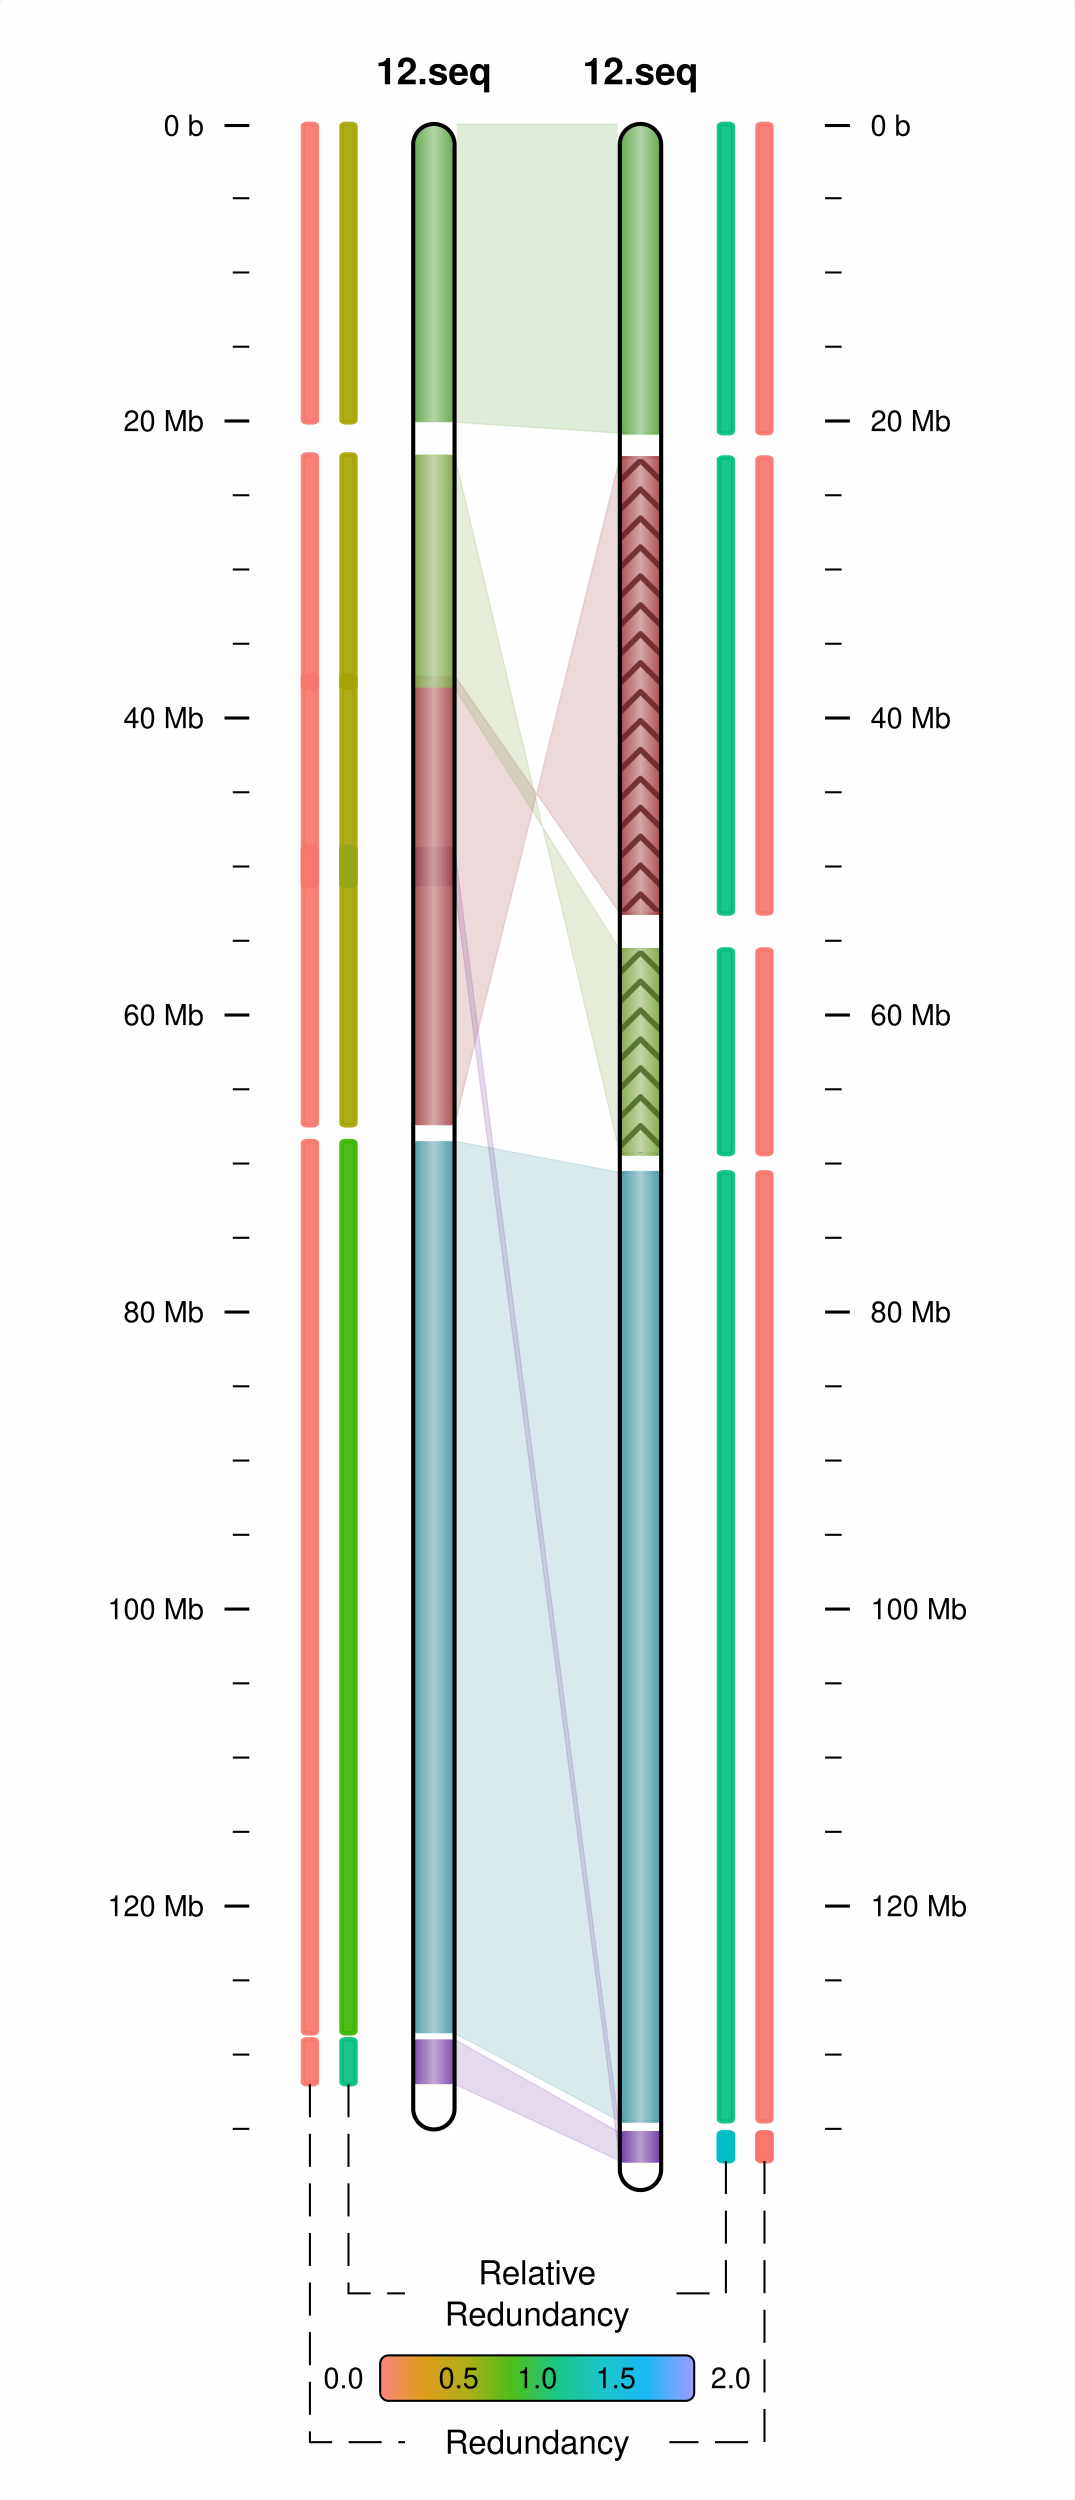
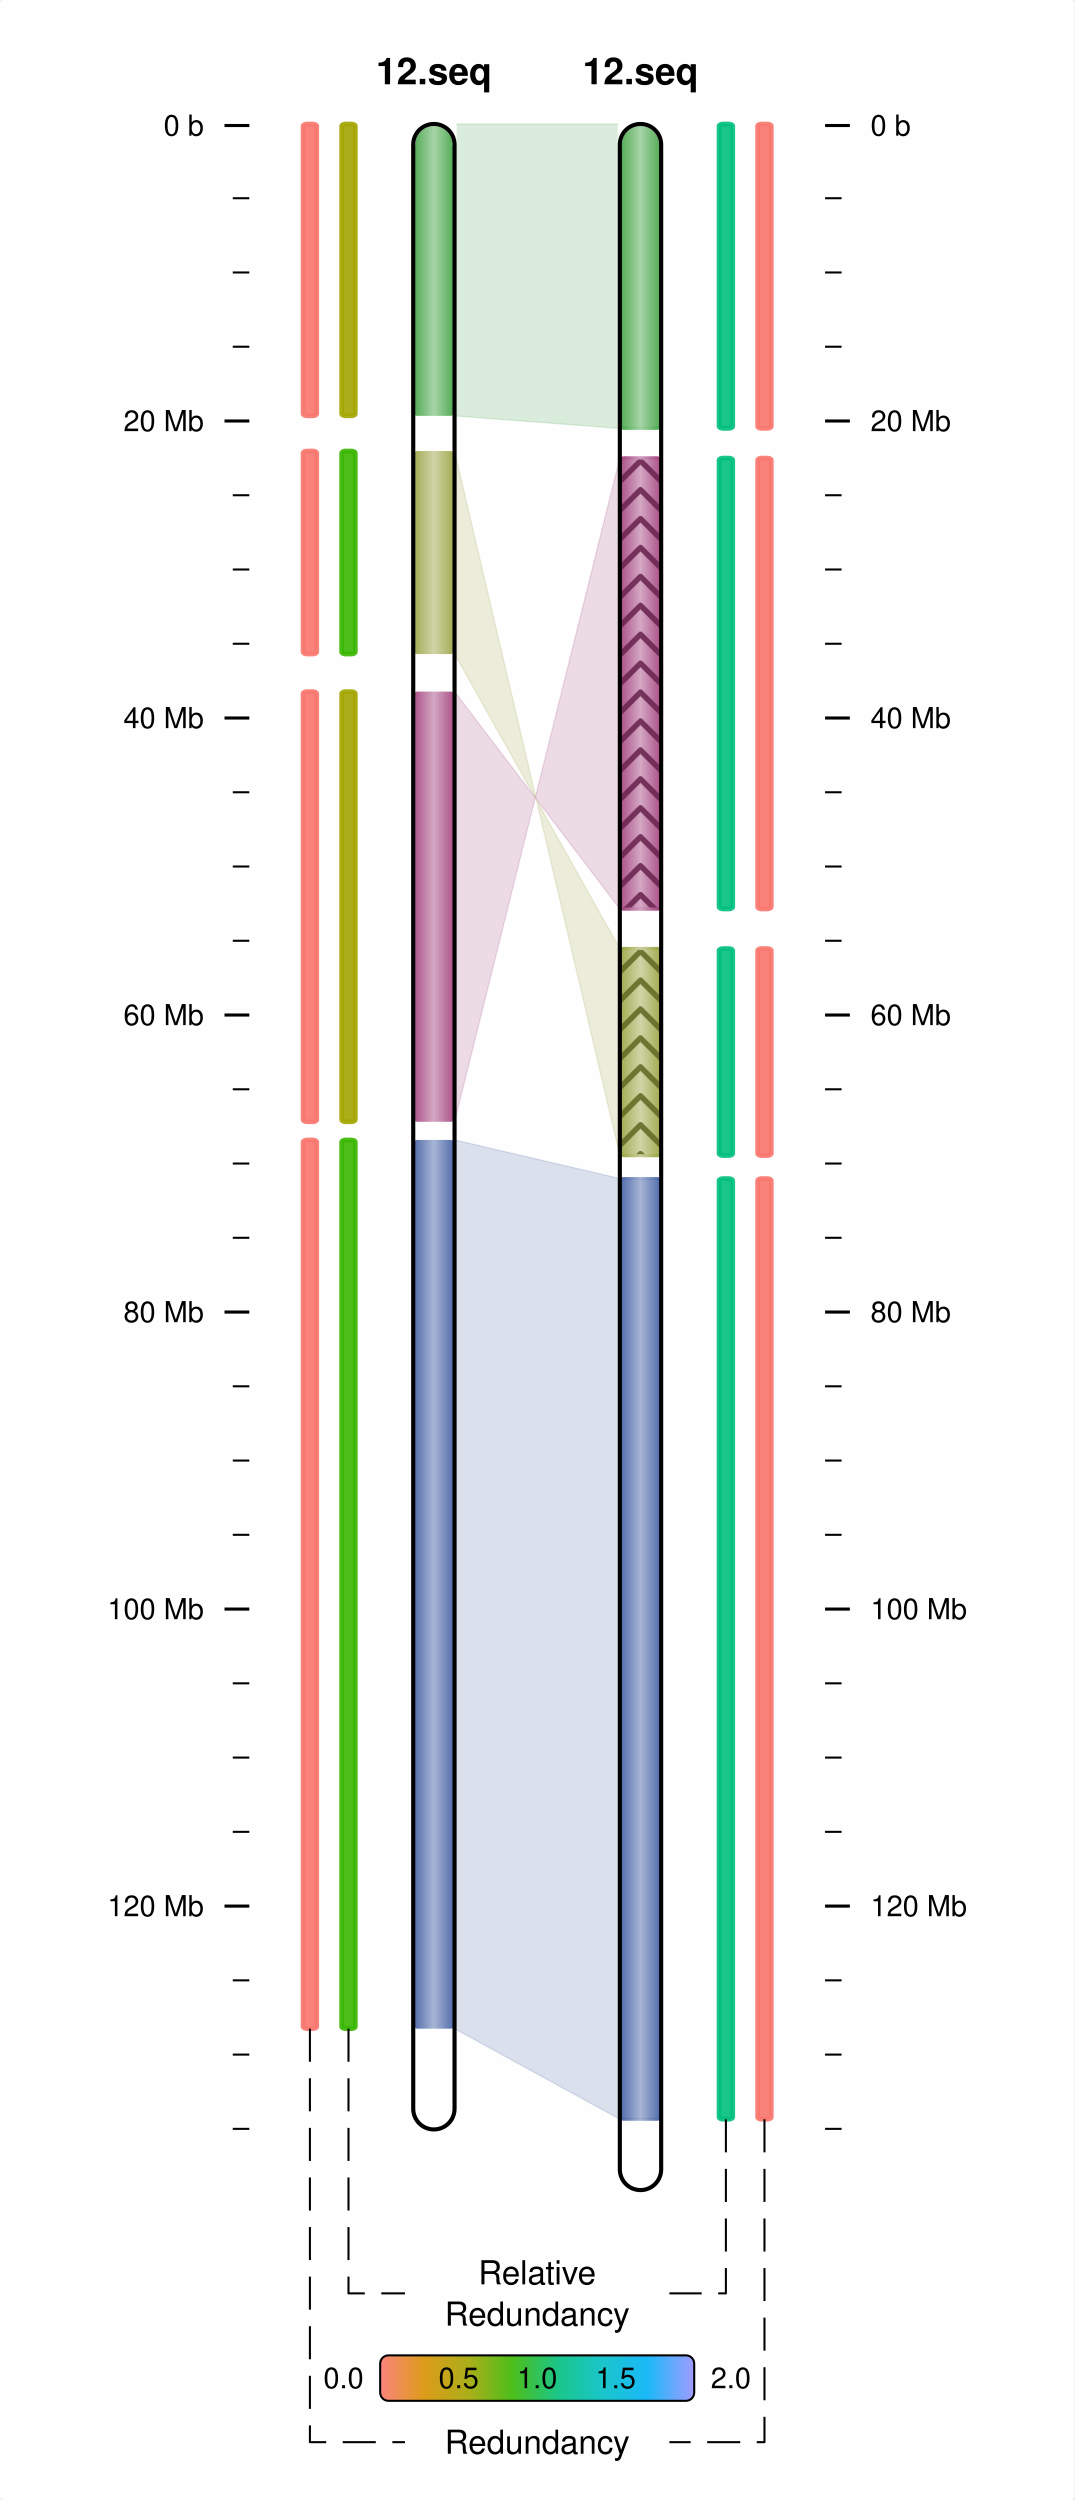
<svg xmlns="http://www.w3.org/2000/svg" viewBox="0 0 260 605">
  <rect x="0" y="0" width="260" height="605" rx="1" ry="1" fill="white" fill-opacity="0.9" stroke="white" stroke-width="0" stroke-opacity="1" />
  <line id="54.33332830.37500060.33332830.375000" x1="54.333" y1="30.375" x2="60.333" y2="30.375" stroke-width="0.75" stroke="black" />
  <text id="49.33332832.825001" x="49.333" y="32.825" dominant-baseline="" baseline-shift="" alignment-baseline="" font-size="7px" font-weight="normal" font-family="Helvetica,Arial" font-variant="normal" text-anchor="end" text-align="start" line-height="125%%">
0 b</text>
  <line id="56.33332847.96974960.33332847.969749" x1="56.333" y1="47.97" x2="60.333" y2="47.97" stroke-width="0.5" stroke="black" />
  <line id="56.33332865.93949960.33332865.939499" x1="56.333" y1="65.939" x2="60.333" y2="65.939" stroke-width="0.5" stroke="black" />
  <line id="56.33332883.90924860.33332883.909248" x1="56.333" y1="83.909" x2="60.333" y2="83.909" stroke-width="0.5" stroke="black" />
  <line id="54.333328101.87899860.333328101.878998" x1="54.333" y1="101.879" x2="60.333" y2="101.879" stroke-width="0.75" stroke="black" />
  <text id="49.333328104.328995" x="49.333" y="104.329" dominant-baseline="" baseline-shift="" alignment-baseline="" font-size="7px" font-weight="normal" font-family="Helvetica,Arial" font-variant="normal" text-anchor="end" text-align="start" line-height="125%%">
20 Mb</text>
  <line id="56.333328119.84874760.333328119.848747" x1="56.333" y1="119.849" x2="60.333" y2="119.849" stroke-width="0.5" stroke="black" />
  <line id="56.333328137.81849760.333328137.818497" x1="56.333" y1="137.818" x2="60.333" y2="137.818" stroke-width="0.5" stroke="black" />
  <line id="56.333328155.78823960.333328155.788239" x1="56.333" y1="155.788" x2="60.333" y2="155.788" stroke-width="0.5" stroke="black" />
  <line id="54.333328173.75799660.333328173.757996" x1="54.333" y1="173.758" x2="60.333" y2="173.758" stroke-width="0.75" stroke="black" />
  <text id="49.333328176.207993" x="49.333" y="176.208" dominant-baseline="" baseline-shift="" alignment-baseline="" font-size="7px" font-weight="normal" font-family="Helvetica,Arial" font-variant="normal" text-anchor="end" text-align="start" line-height="125%%">
40 Mb</text>
  <line id="56.333328191.72773760.333328191.727737" x1="56.333" y1="191.728" x2="60.333" y2="191.728" stroke-width="0.5" stroke="black" />
  <line id="56.333328209.69749560.333328209.697495" x1="56.333" y1="209.697" x2="60.333" y2="209.697" stroke-width="0.5" stroke="black" />
  <line id="56.333328227.66723660.333328227.667236" x1="56.333" y1="227.667" x2="60.333" y2="227.667" stroke-width="0.5" stroke="black" />
  <line id="54.333328245.63699360.333328245.636993" x1="54.333" y1="245.637" x2="60.333" y2="245.637" stroke-width="0.75" stroke="black" />
  <text id="49.333328248.086990" x="49.333" y="248.087" dominant-baseline="" baseline-shift="" alignment-baseline="" font-size="7px" font-weight="normal" font-family="Helvetica,Arial" font-variant="normal" text-anchor="end" text-align="start" line-height="125%%">
60 Mb</text>
  <line id="56.333328263.60675060.333328263.606750" x1="56.333" y1="263.607" x2="60.333" y2="263.607" stroke-width="0.5" stroke="black" />
  <line id="56.333328281.57647760.333328281.576477" x1="56.333" y1="281.576" x2="60.333" y2="281.576" stroke-width="0.5" stroke="black" />
  <line id="56.333328299.54623460.333328299.546234" x1="56.333" y1="299.546" x2="60.333" y2="299.546" stroke-width="0.5" stroke="black" />
  <line id="54.333328317.51599160.333328317.515991" x1="54.333" y1="317.516" x2="60.333" y2="317.516" stroke-width="0.75" stroke="black" />
  <text id="49.333328319.966003" x="49.333" y="319.966" dominant-baseline="" baseline-shift="" alignment-baseline="" font-size="7px" font-weight="normal" font-family="Helvetica,Arial" font-variant="normal" text-anchor="end" text-align="start" line-height="125%%">
80 Mb</text>
  <line id="56.333328335.48574860.333328335.485748" x1="56.333" y1="335.486" x2="60.333" y2="335.486" stroke-width="0.5" stroke="black" />
  <line id="56.333328353.45547560.333328353.455475" x1="56.333" y1="353.455" x2="60.333" y2="353.455" stroke-width="0.5" stroke="black" />
  <line id="56.333328371.42523260.333328371.425232" x1="56.333" y1="371.425" x2="60.333" y2="371.425" stroke-width="0.5" stroke="black" />
  <line id="54.333328389.39498960.333328389.394989" x1="54.333" y1="389.395" x2="60.333" y2="389.395" stroke-width="0.75" stroke="black" />
  <text id="49.333328391.845001" x="49.333" y="391.845" dominant-baseline="" baseline-shift="" alignment-baseline="" font-size="7px" font-weight="normal" font-family="Helvetica,Arial" font-variant="normal" text-anchor="end" text-align="start" line-height="125%%">
100 Mb</text>
  <line id="56.333328407.36471660.333328407.364716" x1="56.333" y1="407.365" x2="60.333" y2="407.365" stroke-width="0.5" stroke="black" />
  <line id="56.333328425.33447360.333328425.334473" x1="56.333" y1="425.334" x2="60.333" y2="425.334" stroke-width="0.5" stroke="black" />
  <line id="56.333328443.30423060.333328443.304230" x1="56.333" y1="443.304" x2="60.333" y2="443.304" stroke-width="0.5" stroke="black" />
  <line id="54.333328461.27398760.333328461.273987" x1="54.333" y1="461.274" x2="60.333" y2="461.274" stroke-width="0.75" stroke="black" />
  <text id="49.333328463.723999" x="49.333" y="463.724" dominant-baseline="" baseline-shift="" alignment-baseline="" font-size="7px" font-weight="normal" font-family="Helvetica,Arial" font-variant="normal" text-anchor="end" text-align="start" line-height="125%%">
120 Mb</text>
  <line id="56.333328479.24371360.333328479.243713" x1="56.333" y1="479.244" x2="60.333" y2="479.244" stroke-width="0.5" stroke="black" />
  <line id="56.333328497.21347060.333328497.213470" x1="56.333" y1="497.213" x2="60.333" y2="497.213" stroke-width="0.5" stroke="black" />
  <line id="56.333328515.18322860.333328515.183228" x1="56.333" y1="515.183" x2="60.333" y2="515.183" stroke-width="0.5" stroke="black" />
  <line id="205.66667230.375000199.66667230.375000" x1="205.667" y1="30.375" x2="199.667" y2="30.375" stroke-width="0.75" stroke="black" />
  <text id="210.66667232.825001" x="210.667" y="32.825" dominant-baseline="" baseline-shift="" alignment-baseline="" font-size="7px" font-weight="normal" font-family="Helvetica,Arial" font-variant="normal" text-anchor="start" text-align="start" line-height="125%%">
0 b</text>
  <line id="203.66667247.969749199.66667247.969749" x1="203.667" y1="47.97" x2="199.667" y2="47.97" stroke-width="0.5" stroke="black" />
  <line id="203.66667265.939499199.66667265.939499" x1="203.667" y1="65.939" x2="199.667" y2="65.939" stroke-width="0.5" stroke="black" />
  <line id="203.66667283.909248199.66667283.909248" x1="203.667" y1="83.909" x2="199.667" y2="83.909" stroke-width="0.5" stroke="black" />
  <line id="205.666672101.878998199.666672101.878998" x1="205.667" y1="101.879" x2="199.667" y2="101.879" stroke-width="0.75" stroke="black" />
  <text id="210.666672104.328995" x="210.667" y="104.329" dominant-baseline="" baseline-shift="" alignment-baseline="" font-size="7px" font-weight="normal" font-family="Helvetica,Arial" font-variant="normal" text-anchor="start" text-align="start" line-height="125%%">
20 Mb</text>
  <line id="203.666672119.848747199.666672119.848747" x1="203.667" y1="119.849" x2="199.667" y2="119.849" stroke-width="0.5" stroke="black" />
  <line id="203.666672137.818497199.666672137.818497" x1="203.667" y1="137.818" x2="199.667" y2="137.818" stroke-width="0.5" stroke="black" />
  <line id="203.666672155.788239199.666672155.788239" x1="203.667" y1="155.788" x2="199.667" y2="155.788" stroke-width="0.5" stroke="black" />
  <line id="205.666672173.757996199.666672173.757996" x1="205.667" y1="173.758" x2="199.667" y2="173.758" stroke-width="0.75" stroke="black" />
  <text id="210.666672176.207993" x="210.667" y="176.208" dominant-baseline="" baseline-shift="" alignment-baseline="" font-size="7px" font-weight="normal" font-family="Helvetica,Arial" font-variant="normal" text-anchor="start" text-align="start" line-height="125%%">
40 Mb</text>
  <line id="203.666672191.727737199.666672191.727737" x1="203.667" y1="191.728" x2="199.667" y2="191.728" stroke-width="0.5" stroke="black" />
  <line id="203.666672209.697495199.666672209.697495" x1="203.667" y1="209.697" x2="199.667" y2="209.697" stroke-width="0.5" stroke="black" />
  <line id="203.666672227.667236199.666672227.667236" x1="203.667" y1="227.667" x2="199.667" y2="227.667" stroke-width="0.5" stroke="black" />
  <line id="205.666672245.636993199.666672245.636993" x1="205.667" y1="245.637" x2="199.667" y2="245.637" stroke-width="0.75" stroke="black" />
  <text id="210.666672248.086990" x="210.667" y="248.087" dominant-baseline="" baseline-shift="" alignment-baseline="" font-size="7px" font-weight="normal" font-family="Helvetica,Arial" font-variant="normal" text-anchor="start" text-align="start" line-height="125%%">
60 Mb</text>
  <line id="203.666672263.606750199.666672263.606750" x1="203.667" y1="263.607" x2="199.667" y2="263.607" stroke-width="0.5" stroke="black" />
  <line id="203.666672281.576477199.666672281.576477" x1="203.667" y1="281.576" x2="199.667" y2="281.576" stroke-width="0.5" stroke="black" />
  <line id="203.666672299.546234199.666672299.546234" x1="203.667" y1="299.546" x2="199.667" y2="299.546" stroke-width="0.5" stroke="black" />
  <line id="205.666672317.515991199.666672317.515991" x1="205.667" y1="317.516" x2="199.667" y2="317.516" stroke-width="0.75" stroke="black" />
  <text id="210.666672319.966003" x="210.667" y="319.966" dominant-baseline="" baseline-shift="" alignment-baseline="" font-size="7px" font-weight="normal" font-family="Helvetica,Arial" font-variant="normal" text-anchor="start" text-align="start" line-height="125%%">
80 Mb</text>
  <line id="203.666672335.485748199.666672335.485748" x1="203.667" y1="335.486" x2="199.667" y2="335.486" stroke-width="0.5" stroke="black" />
  <line id="203.666672353.455475199.666672353.455475" x1="203.667" y1="353.455" x2="199.667" y2="353.455" stroke-width="0.5" stroke="black" />
  <line id="203.666672371.425232199.666672371.425232" x1="203.667" y1="371.425" x2="199.667" y2="371.425" stroke-width="0.5" stroke="black" />
  <line id="205.666672389.394989199.666672389.394989" x1="205.667" y1="389.395" x2="199.667" y2="389.395" stroke-width="0.75" stroke="black" />
  <text id="210.666672391.845001" x="210.667" y="391.845" dominant-baseline="" baseline-shift="" alignment-baseline="" font-size="7px" font-weight="normal" font-family="Helvetica,Arial" font-variant="normal" text-anchor="start" text-align="start" line-height="125%%">
100 Mb</text>
  <line id="203.666672407.364716199.666672407.364716" x1="203.667" y1="407.365" x2="199.667" y2="407.365" stroke-width="0.5" stroke="black" />
  <line id="203.666672425.334473199.666672425.334473" x1="203.667" y1="425.334" x2="199.667" y2="425.334" stroke-width="0.5" stroke="black" />
  <line id="203.666672443.304230199.666672443.304230" x1="203.667" y1="443.304" x2="199.667" y2="443.304" stroke-width="0.5" stroke="black" />
  <line id="205.666672461.273987199.666672461.273987" x1="205.667" y1="461.274" x2="199.667" y2="461.274" stroke-width="0.75" stroke="black" />
  <text id="210.666672463.723999" x="210.667" y="463.724" dominant-baseline="" baseline-shift="" alignment-baseline="" font-size="7px" font-weight="normal" font-family="Helvetica,Arial" font-variant="normal" text-anchor="start" text-align="start" line-height="125%%">
120 Mb</text>
  <line id="203.666672479.243713199.666672479.243713" x1="203.667" y1="479.244" x2="199.667" y2="479.244" stroke-width="0.5" stroke="black" />
  <line id="203.666672497.213470199.666672497.213470" x1="203.667" y1="497.213" x2="199.667" y2="497.213" stroke-width="0.5" stroke="black" />
  <line id="203.666672515.183228199.666672515.183228" x1="203.667" y1="515.183" x2="199.667" y2="515.183" stroke-width="0.5" stroke="black" />
  <defs id="">
-     <linearGradient id="grad100.000000493.511719" x1="0%" y1="0%" x2="100%" y2="0%">
-       <stop offset="0%" stop-color="#713BA0" stop-opacity="1" />
-       <stop offset="50%" stop-color="#B89DCF" stop-opacity="1" />
-       <stop offset="100%" stop-color="#713BA0" stop-opacity="1" />
-     </linearGradient>
-   </defs>
-   <rect x="100" y="493.512" width="10" height="10.863" rx="1" ry="1" fill="url(#grad100.000000493.511719)" fill-opacity="0.9" stroke-width="0.75" stroke-opacity="0.9" />
-   <defs id="">
-     <linearGradient id="grad100.000000493.511719NRC" x1="0%" y1="0%" x2="100%" y2="0%">
+     <linearGradient id="grad100.000000275.862091" x1="0%" y1="0%" x2="100%" y2="0%">
+       <stop offset="0%" stop-color="#3B59A0" stop-opacity="1" />
+       <stop offset="50%" stop-color="#9DACCF" stop-opacity="1" />
+       <stop offset="100%" stop-color="#3B59A0" stop-opacity="1" />
+     </linearGradient>
+   </defs>
+   <rect x="100" y="275.862" width="10" height="215.08" rx="1" ry="1" fill="url(#grad100.000000275.862091)" fill-opacity="0.9" stroke-width="0.75" stroke-opacity="0.9" />
+   <defs id="">
+     <linearGradient id="grad100.000000275.862091NRC" x1="0%" y1="0%" x2="100%" y2="0%">
+       <stop offset="100%" stop-color="#39B600" stop-opacity="1" />
+     </linearGradient>
+   </defs>
+   <rect x="82.667" y="275.862" width="3.333" height="215.08" rx="1" ry="0.5" fill="url(#grad100.000000275.862091NRC)" fill-opacity="0.9" stroke="url(#grad100.000000275.862091NRC)" stroke-width="1.125" stroke-opacity="0.9" />
+   <defs id="">
+     <linearGradient id="grad100.000000275.862091NRCRedun" x1="0%" y1="0%" x2="100%" y2="0%">
+       <stop offset="100%" stop-color="#F8766D" stop-opacity="1" />
+     </linearGradient>
+   </defs>
+   <rect x="73.333" y="275.862" width="3.333" height="215.08" rx="1" ry="0.5" fill="url(#grad100.000000275.862091NRCRedun)" fill-opacity="0.9" stroke="url(#grad100.000000275.862091NRCRedun)" stroke-width="1.125" stroke-opacity="0.9" />
+   <defs id="">
+     <linearGradient id="grad150.000000285.206390" x1="0%" y1="0%" x2="100%" y2="0%">
+       <stop offset="0%" stop-color="#3B59A0" stop-opacity="1" />
+       <stop offset="50%" stop-color="#9DACCF" stop-opacity="1" />
+       <stop offset="100%" stop-color="#3B59A0" stop-opacity="1" />
+     </linearGradient>
+   </defs>
+   <rect x="150" y="285.206" width="10" height="227.659" rx="1" ry="1" fill="url(#grad150.000000285.206390)" fill-opacity="0.9" stroke="url(#grad150.000000285.206390)" stroke-width="0.75" stroke-opacity="0.9" />
+   <defs id="">
+     <linearGradient id="grad150.000000285.206390NRC" x1="0%" y1="0%" x2="100%" y2="0%">
      <stop offset="100%" stop-color="#00BF7D" stop-opacity="1" />
    </linearGradient>
  </defs>
-   <rect x="82.667" y="493.512" width="3.333" height="10.863" rx="1" ry="0.5" fill="url(#grad100.000000493.511719NRC)" fill-opacity="0.9" stroke="url(#grad100.000000493.511719NRC)" stroke-width="1.125" stroke-opacity="0.9" />
-   <defs id="">
-     <linearGradient id="grad100.000000493.511719NRCRedun" x1="0%" y1="0%" x2="100%" y2="0%">
-       <stop offset="100%" stop-color="#F8766D" stop-opacity="1" />
-     </linearGradient>
-   </defs>
-   <rect x="73.333" y="493.512" width="3.333" height="10.863" rx="1" ry="0.5" fill="url(#grad100.000000493.511719NRCRedun)" fill-opacity="0.9" stroke="url(#grad100.000000493.511719NRCRedun)" stroke-width="1.125" stroke-opacity="0.9" />
-   <defs id="">
-     <linearGradient id="grad150.000000516.072754" x1="0%" y1="0%" x2="100%" y2="0%">
-       <stop offset="0%" stop-color="#713BA0" stop-opacity="1" />
-       <stop offset="50%" stop-color="#B89DCF" stop-opacity="1" />
-       <stop offset="100%" stop-color="#713BA0" stop-opacity="1" />
-     </linearGradient>
-   </defs>
-   <rect x="150" y="516.073" width="10" height="6.885" rx="1" ry="1" fill="url(#grad150.000000516.072754)" fill-opacity="0.9" stroke="url(#grad150.000000516.072754)" stroke-width="0.75" stroke-opacity="0.9" />
-   <defs id="">
-     <linearGradient id="grad150.000000516.072754NRC" x1="0%" y1="0%" x2="100%" y2="0%">
-       <stop offset="100%" stop-color="#00BFC4" stop-opacity="1" />
-     </linearGradient>
-   </defs>
-   <rect x="174" y="516.073" width="3.333" height="6.885" rx="1" ry="0.5" fill="url(#grad150.000000516.072754NRC)" fill-opacity="0.9" stroke="url(#grad150.000000516.072754NRC)" stroke-width="1.125" stroke-opacity="0.9" />
-   <defs id="">
-     <linearGradient id="grad150.000000516.072754NRCRedun" x1="0%" y1="0%" x2="100%" y2="0%">
-       <stop offset="100%" stop-color="#F8766D" stop-opacity="1" />
-     </linearGradient>
-   </defs>
-   <rect x="183.333" y="516.073" width="3.333" height="6.885" rx="1" ry="0.5" fill="url(#grad150.000000516.072754NRCRedun)" fill-opacity="0.9" stroke="url(#grad150.000000516.072754NRCRedun)" stroke-width="1.125" stroke-opacity="0.9" />
-   <polygon points="110,493.512 110,504.374 150,522.958 150,516.073 " fill="#713BA0" stroke="#713BA0" stroke-width="0.3" stroke-opacity="0.18" fill-opacity="0.18" />
-   <defs id="">
-     <linearGradient id="grad100.000000276.149628" x1="0%" y1="0%" x2="100%" y2="0%">
-       <stop offset="0%" stop-color="#3B91A0" stop-opacity="1" />
-       <stop offset="50%" stop-color="#9DC8CF" stop-opacity="1" />
-       <stop offset="100%" stop-color="#3B91A0" stop-opacity="1" />
-     </linearGradient>
-   </defs>
-   <rect x="100" y="276.15" width="10" height="215.907" rx="1" ry="1" fill="url(#grad100.000000276.149628)" fill-opacity="0.9" stroke-width="0.75" stroke-opacity="0.9" />
-   <defs id="">
-     <linearGradient id="grad100.000000276.149628NRC" x1="0%" y1="0%" x2="100%" y2="0%">
+   <rect x="174" y="285.206" width="3.333" height="227.659" rx="1" ry="0.5" fill="url(#grad150.000000285.206390NRC)" fill-opacity="0.9" stroke="url(#grad150.000000285.206390NRC)" stroke-width="1.125" stroke-opacity="0.9" />
+   <defs id="">
+     <linearGradient id="grad150.000000285.206390NRCRedun" x1="0%" y1="0%" x2="100%" y2="0%">
+       <stop offset="100%" stop-color="#F8766D" stop-opacity="1" />
+     </linearGradient>
+   </defs>
+   <rect x="183.333" y="285.206" width="3.333" height="227.659" rx="1" ry="0.5" fill="url(#grad150.000000285.206390NRCRedun)" fill-opacity="0.9" stroke="url(#grad150.000000285.206390NRCRedun)" stroke-width="1.125" stroke-opacity="0.9" />
+   <polygon points="110,275.862 110,490.942 150,512.865 150,285.206 " fill="#3B59A0" stroke="#3B59A0" stroke-width="0.3" stroke-opacity="0.18" fill-opacity="0.18" />
+   <defs id="">
+     <linearGradient id="grad100.000000167.360764" x1="0%" y1="0%" x2="100%" y2="0%">
+       <stop offset="0%" stop-color="#A03B79" stop-opacity="1" />
+       <stop offset="50%" stop-color="#CF9DBC" stop-opacity="1" />
+       <stop offset="100%" stop-color="#A03B79" stop-opacity="1" />
+     </linearGradient>
+   </defs>
+   <rect x="100" y="167.361" width="10" height="104.117" rx="1" ry="1" fill="url(#grad100.000000167.360764)" fill-opacity="0.9" stroke-width="0.75" stroke-opacity="0.9" />
+   <defs id="">
+     <linearGradient id="grad100.000000167.360764NRC" x1="0%" y1="0%" x2="100%" y2="0%">
+       <stop offset="100%" stop-color="#A3A500" stop-opacity="1" />
+     </linearGradient>
+   </defs>
+   <rect x="82.667" y="167.361" width="3.333" height="104.117" rx="1" ry="0.5" fill="url(#grad100.000000167.360764NRC)" fill-opacity="0.9" stroke="url(#grad100.000000167.360764NRC)" stroke-width="1.125" stroke-opacity="0.9" />
+   <defs id="">
+     <linearGradient id="grad100.000000167.360764NRCRedun" x1="0%" y1="0%" x2="100%" y2="0%">
+       <stop offset="100%" stop-color="#F8766D" stop-opacity="1" />
+     </linearGradient>
+   </defs>
+   <rect x="73.333" y="167.361" width="3.333" height="104.117" rx="1" ry="0.5" fill="url(#grad100.000000167.360764NRCRedun)" fill-opacity="0.9" stroke="url(#grad100.000000167.360764NRCRedun)" stroke-width="1.125" stroke-opacity="0.9" />
+   <defs id="">
+     <linearGradient id="grad150.000000110.845901" x1="0%" y1="0%" x2="100%" y2="0%">
+       <stop offset="0%" stop-color="#A03B79" stop-opacity="1" />
+       <stop offset="50%" stop-color="#CF9DBC" stop-opacity="1" />
+       <stop offset="100%" stop-color="#A03B79" stop-opacity="1" />
+     </linearGradient>
+   </defs>
+   <rect x="150" y="110.846" width="10" height="109.13" rx="1" ry="1" fill="url(#grad150.000000110.845901)" fill-opacity="0.9" stroke="url(#grad150.000000110.845901)" stroke-width="0.75" stroke-opacity="0.9" />
+   <defs id="">
+     <pattern id="Wavy150.000000110.845901" x="150" y="110.846" width="10" height="7" patternUnits="userSpaceOnUse">
+       <path id="" d="m -0.665,6.335 l 5.665,-5.67 l 5.665,5.67 " fill="none" fill-opacity="0.9" stroke="#6B2751" stroke-opacity="1" stroke-linejoin="round" stroke-width="1.33" />
+     </pattern>
+   </defs>
+   <rect x="150" y="110.846" width="10" height="109.13" rx="1" ry="1" fill="url(#Wavy150.000000110.845901)" fill-opacity="0.9" stroke="url(#grad150.000000110.845901)" stroke-width="0.75" stroke-opacity="0.9" />
+   <defs id="">
+     <linearGradient id="grad150.000000110.845901NRC" x1="0%" y1="0%" x2="100%" y2="0%">
+       <stop offset="100%" stop-color="#00BF7D" stop-opacity="1" />
+     </linearGradient>
+   </defs>
+   <rect x="174" y="110.846" width="3.333" height="109.13" rx="1" ry="0.5" fill="url(#grad150.000000110.845901NRC)" fill-opacity="0.9" stroke="url(#grad150.000000110.845901NRC)" stroke-width="1.125" stroke-opacity="0.9" />
+   <defs id="">
+     <linearGradient id="grad150.000000110.845901NRCRedun" x1="0%" y1="0%" x2="100%" y2="0%">
+       <stop offset="100%" stop-color="#F8766D" stop-opacity="1" />
+     </linearGradient>
+   </defs>
+   <rect x="183.333" y="110.846" width="3.333" height="109.13" rx="1" ry="0.5" fill="url(#grad150.000000110.845901NRCRedun)" fill-opacity="0.9" stroke="url(#grad150.000000110.845901NRCRedun)" stroke-width="1.125" stroke-opacity="0.9" />
+   <polygon points="110,167.361 110,271.477 150,110.846 150,219.976 " fill="#A03B79" stroke="#A03B79" stroke-width="0.3" stroke-opacity="0.18" fill-opacity="0.18" />
+   <defs id="">
+     <linearGradient id="grad100.000000109.138771" x1="0%" y1="0%" x2="100%" y2="0%">
+       <stop offset="0%" stop-color="#96A03B" stop-opacity="1" />
+       <stop offset="50%" stop-color="#CACF9D" stop-opacity="1" />
+       <stop offset="100%" stop-color="#96A03B" stop-opacity="1" />
+     </linearGradient>
+   </defs>
+   <rect x="100" y="109.139" width="10" height="49.147" rx="1" ry="1" fill="url(#grad100.000000109.138771)" fill-opacity="0.9" stroke-width="0.75" stroke-opacity="0.9" />
+   <defs id="">
+     <linearGradient id="grad100.000000109.138771NRC" x1="0%" y1="0%" x2="100%" y2="0%">
      <stop offset="100%" stop-color="#39B600" stop-opacity="1" />
    </linearGradient>
  </defs>
-   <rect x="82.667" y="276.15" width="3.333" height="215.907" rx="1" ry="0.5" fill="url(#grad100.000000276.149628NRC)" fill-opacity="0.9" stroke="url(#grad100.000000276.149628NRC)" stroke-width="1.125" stroke-opacity="0.9" />
-   <defs id="">
-     <linearGradient id="grad100.000000276.149628NRCRedun" x1="0%" y1="0%" x2="100%" y2="0%">
-       <stop offset="100%" stop-color="#F8766D" stop-opacity="1" />
-     </linearGradient>
-   </defs>
-   <rect x="73.333" y="276.15" width="3.333" height="215.907" rx="1" ry="0.5" fill="url(#grad100.000000276.149628NRCRedun)" fill-opacity="0.9" stroke="url(#grad100.000000276.149628NRCRedun)" stroke-width="1.125" stroke-opacity="0.9" />
-   <defs id="">
-     <linearGradient id="grad150.000000283.723877" x1="0%" y1="0%" x2="100%" y2="0%">
-       <stop offset="0%" stop-color="#3B91A0" stop-opacity="1" />
-       <stop offset="50%" stop-color="#9DC8CF" stop-opacity="1" />
-       <stop offset="100%" stop-color="#3B91A0" stop-opacity="1" />
-     </linearGradient>
-   </defs>
-   <rect x="150" y="283.724" width="10" height="229.626" rx="1" ry="1" fill="url(#grad150.000000283.723877)" fill-opacity="0.9" stroke="url(#grad150.000000283.723877)" stroke-width="0.75" stroke-opacity="0.9" />
-   <defs id="">
-     <linearGradient id="grad150.000000283.723877NRC" x1="0%" y1="0%" x2="100%" y2="0%">
+   <rect x="82.667" y="109.139" width="3.333" height="49.147" rx="1" ry="0.5" fill="url(#grad100.000000109.138771NRC)" fill-opacity="0.9" stroke="url(#grad100.000000109.138771NRC)" stroke-width="1.125" stroke-opacity="0.9" />
+   <defs id="">
+     <linearGradient id="grad100.000000109.138771NRCRedun" x1="0%" y1="0%" x2="100%" y2="0%">
+       <stop offset="100%" stop-color="#F8766D" stop-opacity="1" />
+     </linearGradient>
+   </defs>
+   <rect x="73.333" y="109.139" width="3.333" height="49.147" rx="1" ry="0.5" fill="url(#grad100.000000109.138771NRCRedun)" fill-opacity="0.9" stroke="url(#grad100.000000109.138771NRCRedun)" stroke-width="1.125" stroke-opacity="0.9" />
+   <defs id="">
+     <linearGradient id="grad150.000000229.536087" x1="0%" y1="0%" x2="100%" y2="0%">
+       <stop offset="0%" stop-color="#96A03B" stop-opacity="1" />
+       <stop offset="50%" stop-color="#CACF9D" stop-opacity="1" />
+       <stop offset="100%" stop-color="#96A03B" stop-opacity="1" />
+     </linearGradient>
+   </defs>
+   <rect x="150" y="229.536" width="10" height="50.118" rx="1" ry="1" fill="url(#grad150.000000229.536087)" fill-opacity="0.9" stroke="url(#grad150.000000229.536087)" stroke-width="0.75" stroke-opacity="0.9" />
+   <defs id="">
+     <pattern id="Wavy150.000000229.536087" x="150" y="229.536" width="10" height="7" patternUnits="userSpaceOnUse">
+       <path id="" d="m -0.665,6.335 l 5.665,-5.67 l 5.665,5.67 " fill="none" fill-opacity="0.9" stroke="#646B27" stroke-opacity="1" stroke-linejoin="round" stroke-width="1.33" />
+     </pattern>
+   </defs>
+   <rect x="150" y="229.536" width="10" height="50.118" rx="1" ry="1" fill="url(#Wavy150.000000229.536087)" fill-opacity="0.9" stroke="url(#grad150.000000229.536087)" stroke-width="0.75" stroke-opacity="0.9" />
+   <defs id="">
+     <linearGradient id="grad150.000000229.536087NRC" x1="0%" y1="0%" x2="100%" y2="0%">
      <stop offset="100%" stop-color="#00BF7D" stop-opacity="1" />
    </linearGradient>
  </defs>
-   <rect x="174" y="283.724" width="3.333" height="229.626" rx="1" ry="0.5" fill="url(#grad150.000000283.723877NRC)" fill-opacity="0.9" stroke="url(#grad150.000000283.723877NRC)" stroke-width="1.125" stroke-opacity="0.9" />
-   <defs id="">
-     <linearGradient id="grad150.000000283.723877NRCRedun" x1="0%" y1="0%" x2="100%" y2="0%">
-       <stop offset="100%" stop-color="#F8766D" stop-opacity="1" />
-     </linearGradient>
-   </defs>
-   <rect x="183.333" y="283.724" width="3.333" height="229.626" rx="1" ry="0.5" fill="url(#grad150.000000283.723877NRCRedun)" fill-opacity="0.9" stroke="url(#grad150.000000283.723877NRCRedun)" stroke-width="1.125" stroke-opacity="0.9" />
-   <polygon points="110,276.15 110,492.056 150,513.35 150,283.724 " fill="#3B91A0" stroke="#3B91A0" stroke-width="0.3" stroke-opacity="0.18" fill-opacity="0.18" />
-   <defs id="">
-     <linearGradient id="grad100.000000204.908554" x1="0%" y1="0%" x2="100%" y2="0%">
-       <stop offset="0%" stop-color="#713BA0" stop-opacity="1" />
-       <stop offset="50%" stop-color="#B89DCF" stop-opacity="1" />
-       <stop offset="100%" stop-color="#713BA0" stop-opacity="1" />
-     </linearGradient>
-   </defs>
-   <rect x="100" y="204.909" width="10" height="9.542" rx="1" ry="1" fill="url(#grad100.000000204.908554)" fill-opacity="0.9" stroke-width="0.75" stroke-opacity="0.9" />
-   <defs id="">
-     <linearGradient id="grad100.000000204.908554NRC" x1="0%" y1="0%" x2="100%" y2="0%">
-       <stop offset="100%" stop-color="#00B0F6" stop-opacity="1" />
-     </linearGradient>
-   </defs>
-   <rect x="82.667" y="204.909" width="3.333" height="9.542" rx="1" ry="0.5" fill="url(#grad100.000000204.908554NRC)" fill-opacity="0.9" stroke="url(#grad100.000000204.908554NRC)" stroke-width="1.125" stroke-opacity="0.9" />
-   <defs id="">
-     <linearGradient id="grad100.000000204.908554NRCRedun" x1="0%" y1="0%" x2="100%" y2="0%">
-       <stop offset="100%" stop-color="#F8766D" stop-opacity="1" />
-     </linearGradient>
-   </defs>
-   <rect x="73.333" y="204.909" width="3.333" height="9.542" rx="1" ry="0.5" fill="url(#grad100.000000204.908554NRCRedun)" fill-opacity="0.9" stroke="url(#grad100.000000204.908554NRCRedun)" stroke-width="1.125" stroke-opacity="0.9" />
-   <defs id="">
-     <linearGradient id="grad150.000000516.072754" x1="0%" y1="0%" x2="100%" y2="0%">
-       <stop offset="0%" stop-color="#713BA0" stop-opacity="1" />
-       <stop offset="50%" stop-color="#B89DCF" stop-opacity="1" />
-       <stop offset="100%" stop-color="#713BA0" stop-opacity="1" />
-     </linearGradient>
-   </defs>
-   <rect x="150" y="516.073" width="10" height="6.885" rx="1" ry="1" fill="url(#grad150.000000516.072754)" fill-opacity="0.9" stroke="url(#grad150.000000516.072754)" stroke-width="0.75" stroke-opacity="0.9" />
-   <defs id="">
-     <linearGradient id="grad150.000000516.072754NRC" x1="0%" y1="0%" x2="100%" y2="0%">
-       <stop offset="100%" stop-color="#00BFC4" stop-opacity="1" />
-     </linearGradient>
-   </defs>
-   <rect x="174" y="516.073" width="3.333" height="6.885" rx="1" ry="0.5" fill="url(#grad150.000000516.072754NRC)" fill-opacity="0.9" stroke="url(#grad150.000000516.072754NRC)" stroke-width="1.125" stroke-opacity="0.9" />
-   <defs id="">
-     <linearGradient id="grad150.000000516.072754NRCRedun" x1="0%" y1="0%" x2="100%" y2="0%">
-       <stop offset="100%" stop-color="#F8766D" stop-opacity="1" />
-     </linearGradient>
-   </defs>
-   <rect x="183.333" y="516.073" width="3.333" height="6.885" rx="1" ry="0.5" fill="url(#grad150.000000516.072754NRCRedun)" fill-opacity="0.9" stroke="url(#grad150.000000516.072754NRCRedun)" stroke-width="1.125" stroke-opacity="0.9" />
-   <polygon points="110,204.909 110,214.45 150,522.958 150,516.073 " fill="#713BA0" stroke="#713BA0" stroke-width="0.3" stroke-opacity="0.18" fill-opacity="0.18" />
-   <defs id="">
-     <linearGradient id="grad100.000000163.479294" x1="0%" y1="0%" x2="100%" y2="0%">
-       <stop offset="0%" stop-color="#A03B41" stop-opacity="1" />
-       <stop offset="50%" stop-color="#CF9DA0" stop-opacity="1" />
-       <stop offset="100%" stop-color="#A03B41" stop-opacity="1" />
-     </linearGradient>
-   </defs>
-   <rect x="100" y="163.479" width="10" height="108.843" rx="1" ry="1" fill="url(#grad100.000000163.479294)" fill-opacity="0.9" stroke-width="0.75" stroke-opacity="0.9" />
-   <defs id="">
-     <linearGradient id="grad100.000000163.479294NRC" x1="0%" y1="0%" x2="100%" y2="0%">
-       <stop offset="100%" stop-color="#A3A500" stop-opacity="1" />
-     </linearGradient>
-   </defs>
-   <rect x="82.667" y="163.479" width="3.333" height="108.843" rx="1" ry="0.5" fill="url(#grad100.000000163.479294NRC)" fill-opacity="0.9" stroke="url(#grad100.000000163.479294NRC)" stroke-width="1.125" stroke-opacity="0.9" />
-   <defs id="">
-     <linearGradient id="grad100.000000163.479294NRCRedun" x1="0%" y1="0%" x2="100%" y2="0%">
-       <stop offset="100%" stop-color="#F8766D" stop-opacity="1" />
-     </linearGradient>
-   </defs>
-   <rect x="73.333" y="163.479" width="3.333" height="108.843" rx="1" ry="0.5" fill="url(#grad100.000000163.479294NRCRedun)" fill-opacity="0.9" stroke="url(#grad100.000000163.479294NRCRedun)" stroke-width="1.125" stroke-opacity="0.9" />
-   <defs id="">
-     <linearGradient id="grad150.000000110.729095" x1="0%" y1="0%" x2="100%" y2="0%">
-       <stop offset="0%" stop-color="#A03B41" stop-opacity="1" />
-       <stop offset="50%" stop-color="#CF9DA0" stop-opacity="1" />
-       <stop offset="100%" stop-color="#A03B41" stop-opacity="1" />
-     </linearGradient>
-   </defs>
-   <rect x="150" y="110.729" width="10" height="110.325" rx="1" ry="1" fill="url(#grad150.000000110.729095)" fill-opacity="0.9" stroke="url(#grad150.000000110.729095)" stroke-width="0.75" stroke-opacity="0.9" />
-   <defs id="">
-     <pattern id="Wavy150.000000110.729095" x="150" y="110.729" width="10" height="7" patternUnits="userSpaceOnUse">
-       <path id="" d="m -0.665,6.335 l 5.665,-5.67 l 5.665,5.67 " fill="none" fill-opacity="0.9" stroke="#6B272B" stroke-opacity="1" stroke-linejoin="round" stroke-width="1.33" />
-     </pattern>
-   </defs>
-   <rect x="150" y="110.729" width="10" height="110.325" rx="1" ry="1" fill="url(#Wavy150.000000110.729095)" fill-opacity="0.9" stroke="url(#grad150.000000110.729095)" stroke-width="0.75" stroke-opacity="0.9" />
-   <defs id="">
-     <linearGradient id="grad150.000000110.729095NRC" x1="0%" y1="0%" x2="100%" y2="0%">
-       <stop offset="100%" stop-color="#00BF7D" stop-opacity="1" />
-     </linearGradient>
-   </defs>
-   <rect x="174" y="110.729" width="3.333" height="110.325" rx="1" ry="0.5" fill="url(#grad150.000000110.729095NRC)" fill-opacity="0.9" stroke="url(#grad150.000000110.729095NRC)" stroke-width="1.125" stroke-opacity="0.9" />
-   <defs id="">
-     <linearGradient id="grad150.000000110.729095NRCRedun" x1="0%" y1="0%" x2="100%" y2="0%">
-       <stop offset="100%" stop-color="#F8766D" stop-opacity="1" />
-     </linearGradient>
-   </defs>
-   <rect x="183.333" y="110.729" width="3.333" height="110.325" rx="1" ry="0.5" fill="url(#grad150.000000110.729095NRCRedun)" fill-opacity="0.9" stroke="url(#grad150.000000110.729095NRCRedun)" stroke-width="1.125" stroke-opacity="0.9" />
-   <polygon points="110,163.479 110,272.322 150,110.729 150,221.054 " fill="#A03B41" stroke="#A03B41" stroke-width="0.3" stroke-opacity="0.18" fill-opacity="0.18" />
-   <defs id="">
-     <linearGradient id="grad100.000000110.001320" x1="0%" y1="0%" x2="100%" y2="0%">
-       <stop offset="0%" stop-color="#79A03B" stop-opacity="1" />
-       <stop offset="50%" stop-color="#BCCF9D" stop-opacity="1" />
-       <stop offset="100%" stop-color="#79A03B" stop-opacity="1" />
-     </linearGradient>
-   </defs>
-   <rect x="100" y="110.001" width="10" height="56.416" rx="1" ry="1" fill="url(#grad100.000000110.001320)" fill-opacity="0.9" stroke-width="0.75" stroke-opacity="0.9" />
-   <defs id="">
-     <linearGradient id="grad100.000000110.001320NRC" x1="0%" y1="0%" x2="100%" y2="0%">
-       <stop offset="100%" stop-color="#A3A500" stop-opacity="1" />
-     </linearGradient>
-   </defs>
-   <rect x="82.667" y="110.001" width="3.333" height="56.416" rx="1" ry="0.5" fill="url(#grad100.000000110.001320NRC)" fill-opacity="0.9" stroke="url(#grad100.000000110.001320NRC)" stroke-width="1.125" stroke-opacity="0.9" />
-   <defs id="">
-     <linearGradient id="grad100.000000110.001320NRCRedun" x1="0%" y1="0%" x2="100%" y2="0%">
-       <stop offset="100%" stop-color="#F8766D" stop-opacity="1" />
-     </linearGradient>
-   </defs>
-   <rect x="73.333" y="110.001" width="3.333" height="56.416" rx="1" ry="0.5" fill="url(#grad100.000000110.001320NRCRedun)" fill-opacity="0.9" stroke="url(#grad100.000000110.001320NRCRedun)" stroke-width="1.125" stroke-opacity="0.9" />
-   <defs id="">
-     <linearGradient id="grad150.000000229.787674" x1="0%" y1="0%" x2="100%" y2="0%">
-       <stop offset="0%" stop-color="#79A03B" stop-opacity="1" />
-       <stop offset="50%" stop-color="#BCCF9D" stop-opacity="1" />
-       <stop offset="100%" stop-color="#79A03B" stop-opacity="1" />
-     </linearGradient>
-   </defs>
-   <rect x="150" y="229.788" width="10" height="49.489" rx="1" ry="1" fill="url(#grad150.000000229.787674)" fill-opacity="0.9" stroke="url(#grad150.000000229.787674)" stroke-width="0.75" stroke-opacity="0.9" />
-   <defs id="">
-     <pattern id="Wavy150.000000229.787674" x="150" y="229.788" width="10" height="7" patternUnits="userSpaceOnUse">
-       <path id="" d="m -0.665,6.335 l 5.665,-5.67 l 5.665,5.67 " fill="none" fill-opacity="0.9" stroke="#516B27" stroke-opacity="1" stroke-linejoin="round" stroke-width="1.33" />
-     </pattern>
-   </defs>
-   <rect x="150" y="229.788" width="10" height="49.489" rx="1" ry="1" fill="url(#Wavy150.000000229.787674)" fill-opacity="0.9" stroke="url(#grad150.000000229.787674)" stroke-width="0.75" stroke-opacity="0.9" />
-   <defs id="">
-     <linearGradient id="grad150.000000229.787674NRC" x1="0%" y1="0%" x2="100%" y2="0%">
-       <stop offset="100%" stop-color="#00BF7D" stop-opacity="1" />
-     </linearGradient>
-   </defs>
-   <rect x="174" y="229.788" width="3.333" height="49.489" rx="1" ry="0.5" fill="url(#grad150.000000229.787674NRC)" fill-opacity="0.9" stroke="url(#grad150.000000229.787674NRC)" stroke-width="1.125" stroke-opacity="0.9" />
-   <defs id="">
-     <linearGradient id="grad150.000000229.787674NRCRedun" x1="0%" y1="0%" x2="100%" y2="0%">
-       <stop offset="100%" stop-color="#F8766D" stop-opacity="1" />
-     </linearGradient>
-   </defs>
-   <rect x="183.333" y="229.788" width="3.333" height="49.489" rx="1" ry="0.5" fill="url(#grad150.000000229.787674NRCRedun)" fill-opacity="0.9" stroke="url(#grad150.000000229.787674NRCRedun)" stroke-width="1.125" stroke-opacity="0.9" />
-   <polygon points="110,110.001 110,166.417 150,229.788 150,279.276 " fill="#79A03B" stroke="#79A03B" stroke-width="0.3" stroke-opacity="0.18" fill-opacity="0.18" />
+   <rect x="174" y="229.536" width="3.333" height="50.118" rx="1" ry="0.5" fill="url(#grad150.000000229.536087NRC)" fill-opacity="0.9" stroke="url(#grad150.000000229.536087NRC)" stroke-width="1.125" stroke-opacity="0.9" />
+   <defs id="">
+     <linearGradient id="grad150.000000229.536087NRCRedun" x1="0%" y1="0%" x2="100%" y2="0%">
+       <stop offset="100%" stop-color="#F8766D" stop-opacity="1" />
+     </linearGradient>
+   </defs>
+   <rect x="183.333" y="229.536" width="3.333" height="50.118" rx="1" ry="0.5" fill="url(#grad150.000000229.536087NRCRedun)" fill-opacity="0.9" stroke="url(#grad150.000000229.536087NRCRedun)" stroke-width="1.125" stroke-opacity="0.9" />
+   <polygon points="110,109.139 110,158.286 150,229.536 150,279.654 " fill="#96A03B" stroke="#96A03B" stroke-width="0.3" stroke-opacity="0.18" fill-opacity="0.18" />
  <defs id="">
    <linearGradient id="grad100.00000030.000000" x1="0%" y1="0%" x2="100%" y2="0%">
-       <stop offset="0%" stop-color="#54A03B" stop-opacity="1" />
-       <stop offset="50%" stop-color="#A9CF9D" stop-opacity="1" />
-       <stop offset="100%" stop-color="#54A03B" stop-opacity="1" />
-     </linearGradient>
-   </defs>
-   <rect x="100" y="30" width="10" height="72.184" rx="1" ry="1" fill="url(#grad100.00000030.000000)" fill-opacity="0.9" stroke-width="0.75" stroke-opacity="0.9" />
+       <stop offset="0%" stop-color="#3BA03E" stop-opacity="1" />
+       <stop offset="50%" stop-color="#9DCF9E" stop-opacity="1" />
+       <stop offset="100%" stop-color="#3BA03E" stop-opacity="1" />
+     </linearGradient>
+   </defs>
+   <rect x="100" y="30" width="10" height="70.639" rx="1" ry="1" fill="url(#grad100.00000030.000000)" fill-opacity="0.9" stroke-width="0.75" stroke-opacity="0.9" />
  <defs id="">
    <linearGradient id="grad100.00000030.000000NRC" x1="0%" y1="0%" x2="100%" y2="0%">
      <stop offset="100%" stop-color="#A3A500" stop-opacity="1" />
    </linearGradient>
  </defs>
-   <rect x="82.667" y="30" width="3.333" height="72.184" rx="1" ry="0.5" fill="url(#grad100.00000030.000000NRC)" fill-opacity="0.9" stroke="url(#grad100.00000030.000000NRC)" stroke-width="1.125" stroke-opacity="0.9" />
+   <rect x="82.667" y="30" width="3.333" height="70.639" rx="1" ry="0.5" fill="url(#grad100.00000030.000000NRC)" fill-opacity="0.9" stroke="url(#grad100.00000030.000000NRC)" stroke-width="1.125" stroke-opacity="0.9" />
  <defs id="">
    <linearGradient id="grad100.00000030.000000NRCRedun" x1="0%" y1="0%" x2="100%" y2="0%">
      <stop offset="100%" stop-color="#F8766D" stop-opacity="1" />
    </linearGradient>
  </defs>
-   <rect x="73.333" y="30" width="3.333" height="72.184" rx="1" ry="0.5" fill="url(#grad100.00000030.000000NRCRedun)" fill-opacity="0.9" stroke="url(#grad100.00000030.000000NRCRedun)" stroke-width="1.125" stroke-opacity="0.9" />
+   <rect x="73.333" y="30" width="3.333" height="70.639" rx="1" ry="0.5" fill="url(#grad100.00000030.000000NRCRedun)" fill-opacity="0.9" stroke="url(#grad100.00000030.000000NRCRedun)" stroke-width="1.125" stroke-opacity="0.9" />
  <defs id="">
    <linearGradient id="grad150.00000030.000000" x1="0%" y1="0%" x2="100%" y2="0%">
-       <stop offset="0%" stop-color="#54A03B" stop-opacity="1" />
-       <stop offset="50%" stop-color="#A9CF9D" stop-opacity="1" />
-       <stop offset="100%" stop-color="#54A03B" stop-opacity="1" />
-     </linearGradient>
-   </defs>
-   <rect x="150" y="30" width="10" height="74.826" rx="1" ry="1" fill="url(#grad150.00000030.000000)" fill-opacity="0.9" stroke="url(#grad150.00000030.000000)" stroke-width="0.75" stroke-opacity="0.9" />
+       <stop offset="0%" stop-color="#3BA03E" stop-opacity="1" />
+       <stop offset="50%" stop-color="#9DCF9E" stop-opacity="1" />
+       <stop offset="100%" stop-color="#3BA03E" stop-opacity="1" />
+     </linearGradient>
+   </defs>
+   <rect x="150" y="30" width="10" height="73.676" rx="1" ry="1" fill="url(#grad150.00000030.000000)" fill-opacity="0.9" stroke="url(#grad150.00000030.000000)" stroke-width="0.75" stroke-opacity="0.9" />
  <defs id="">
    <linearGradient id="grad150.00000030.000000NRC" x1="0%" y1="0%" x2="100%" y2="0%">
      <stop offset="100%" stop-color="#00BF7D" stop-opacity="1" />
    </linearGradient>
  </defs>
-   <rect x="174" y="30" width="3.333" height="74.826" rx="1" ry="0.5" fill="url(#grad150.00000030.000000NRC)" fill-opacity="0.9" stroke="url(#grad150.00000030.000000NRC)" stroke-width="1.125" stroke-opacity="0.9" />
+   <rect x="174" y="30" width="3.333" height="73.676" rx="1" ry="0.5" fill="url(#grad150.00000030.000000NRC)" fill-opacity="0.9" stroke="url(#grad150.00000030.000000NRC)" stroke-width="1.125" stroke-opacity="0.9" />
  <defs id="">
    <linearGradient id="grad150.00000030.000000NRCRedun" x1="0%" y1="0%" x2="100%" y2="0%">
      <stop offset="100%" stop-color="#F8766D" stop-opacity="1" />
    </linearGradient>
  </defs>
-   <rect x="183.333" y="30" width="3.333" height="74.826" rx="1" ry="0.5" fill="url(#grad150.00000030.000000NRCRedun)" fill-opacity="0.9" stroke="url(#grad150.00000030.000000NRCRedun)" stroke-width="1.125" stroke-opacity="0.9" />
-   <polygon points="110,30 110,102.184 150,104.826 150,30 " fill="#54A03B" stroke="#54A03B" stroke-width="0.3" stroke-opacity="0.18" fill-opacity="0.18" />
+   <rect x="183.333" y="30" width="3.333" height="73.676" rx="1" ry="0.5" fill="url(#grad150.00000030.000000NRCRedun)" fill-opacity="0.9" stroke="url(#grad150.00000030.000000NRCRedun)" stroke-width="1.125" stroke-opacity="0.9" />
+   <polygon points="110,30 110,100.639 150,103.676 150,30 " fill="#3BA03E" stroke="#3BA03E" stroke-width="0.3" stroke-opacity="0.18" fill-opacity="0.18" />
  <path id="rhs100.00000030.000000" d="M 100,510.327 a 5,5 0 0,0 10,0 v 5 h -10 v -5 z " fill="white" fill-opacity="1" stroke="white" stroke-opacity="1" stroke-linejoin="round" stroke-width="1" />
  <path id="rhs100.00000030.000000" d="M 110,35 a 5,5 0 0,0 -10,0 v -5 h 10 v 5 z " fill="white" fill-opacity="1" stroke="white" stroke-opacity="1" stroke-linejoin="round" stroke-width="1" />
  <path id="100.00000030.000000" d="M 100,35 v 475.327 a 5,5 0 0,0 10,0 v -475.327 a 5,5 0 0,0 -10,0 z " fill="none" fill-opacity="0.9" stroke="black" stroke-opacity="1" stroke-linejoin="round" stroke-width="1" />
  <path id="rhs100.00000030.000000" d="M 150,525 a 5,5 0 0,0 10,0 v 5 h -10 v -5 z " fill="white" fill-opacity="1" stroke="white" stroke-opacity="1" stroke-linejoin="round" stroke-width="1" />
  <path id="rhs100.00000030.000000" d="M 160,35 a 5,5 0 0,0 -10,0 v -5 h 10 v 5 z " fill="white" fill-opacity="1" stroke="white" stroke-opacity="1" stroke-linejoin="round" stroke-width="1" />
  <path id="150.00000030.000000" d="M 150,35 v 490 a 5,5 0 0,0 10,0 v -490 a 5,5 0 0,0 -10,0 z " fill="none" fill-opacity="0.9" stroke="black" stroke-opacity="1" stroke-linejoin="round" stroke-width="1" />
  <text id="105.00000020.400000" x="105" y="20.4" dominant-baseline="" baseline-shift="" alignment-baseline="" font-size="9px" font-weight="bold" font-family="Helvetica,Arial" font-variant="normal" text-anchor="middle" text-align="start" line-height="125%%">
12.seq</text>
  <text id="155.00000020.400000" x="155" y="20.4" dominant-baseline="" baseline-shift="" alignment-baseline="" font-size="9px" font-weight="bold" font-family="Helvetica,Arial" font-variant="normal" text-anchor="middle" text-align="start" line-height="125%%">
12.seq</text>
  <defs id="">
    <linearGradient id="grad92.000000570.000244" x1="0%" y1="0%" x2="100%" y2="0%">
      <stop offset="0%" stop-color="#F8766D" stop-opacity="1" />
      <stop offset="14%" stop-color="#D89000" stop-opacity="1" />
      <stop offset="28%" stop-color="#A3A500" stop-opacity="1" />
      <stop offset="42%" stop-color="#39B600" stop-opacity="1" />
      <stop offset="57%" stop-color="#00BF7D" stop-opacity="1" />
      <stop offset="71%" stop-color="#00BFC4" stop-opacity="1" />
      <stop offset="85%" stop-color="#00B0F6" stop-opacity="1" />
      <stop offset="100%" stop-color="#9590FF" stop-opacity="1" />
    </linearGradient>
  </defs>
  <rect x="92" y="570" width="76" height="11" rx="2" ry="2" fill="url(#grad92.000000570.000244)" fill-opacity="0.9" stroke="black" stroke-width="0.5" stroke-opacity="1" />
  <text id="130.000000552.800232" x="130" y="552.8" dominant-baseline="" baseline-shift="" alignment-baseline="" font-size="8px" font-family="Helvetica,Arial" font-variant="normal" text-anchor="middle" text-align="start" line-height="125%%">
Relative</text>
  <text id="130.000000562.800232" x="130" y="562.8" dominant-baseline="" baseline-shift="" alignment-baseline="" font-size="8px" font-family="Helvetica,Arial" font-variant="normal" text-anchor="middle" text-align="start" line-height="125%%">
Redundancy</text>
  <text id="130.000000593.800232" x="130" y="593.8" dominant-baseline="" baseline-shift="" alignment-baseline="" font-size="8px" font-family="Helvetica,Arial" font-variant="normal" text-anchor="middle" text-align="start" line-height="125%%">
Redundancy</text>
  <text id="88.000000575.500244" x="88" y="575.5" dy="2.45" dominant-baseline="" baseline-shift="" alignment-baseline="" font-size="7px" font-family="Helvetica,Arial" font-variant="normal" text-anchor="end" text-align="start" line-height="125%%">
0.0</text>
  <text id="172.000000575.500244" x="172" y="575.5" dy="2.45" dominant-baseline="" baseline-shift="" alignment-baseline="" font-size="7px" font-family="Helvetica,Arial" font-variant="normal" text-anchor="start" text-align="start" line-height="125%%">
2.0</text>
  <text id="111.000000575.500244" x="111" y="575.5" dy="2.45" dominant-baseline="" baseline-shift="" alignment-baseline="" font-size="7px" font-family="Helvetica,Arial" font-variant="normal" text-anchor="middle" text-align="start" line-height="125%%">
0.5</text>
  <text id="130.000000575.500244" x="130" y="575.5" dy="2.45" dominant-baseline="" baseline-shift="" alignment-baseline="" font-size="7px" font-family="Helvetica,Arial" font-variant="normal" text-anchor="middle" text-align="start" line-height="125%%">
1.0</text>
  <text id="149.000000575.500244" x="149" y="575.5" dy="2.45" dominant-baseline="" baseline-shift="" alignment-baseline="" font-size="7px" font-family="Helvetica,Arial" font-variant="normal" text-anchor="middle" text-align="start" line-height="125%%">
1.5</text>
-   <path id="" d="M 84.333,504.374 V 555 H 98 " fill="none" fill-opacity="0.9" stroke="black" stroke-opacity="1" stroke-linejoin="round" stroke-dasharray="8 4" stroke-width="0.5" />
-   <path id="" d="M 175.667,522.958 V 555 H 162 " fill="none" fill-opacity="0.9" stroke="black" stroke-opacity="1" stroke-linejoin="round" stroke-dasharray="8 4" stroke-width="0.5" />
-   <path id="" d="M 75,504.374 V 591 H 98 " fill="none" fill-opacity="0.9" stroke="black" stroke-opacity="1" stroke-linejoin="round" stroke-dasharray="8 4" stroke-width="0.5" />
-   <path id="" d="M 185,522.958 V 591 H 162 " fill="none" fill-opacity="0.9" stroke="black" stroke-opacity="1" stroke-linejoin="round" stroke-dasharray="8 4" stroke-width="0.5" />
+   <path id="" d="M 84.333,490.942 V 555 H 98 " fill="none" fill-opacity="0.9" stroke="black" stroke-opacity="1" stroke-linejoin="round" stroke-dasharray="8 4" stroke-width="0.5" />
+   <path id="" d="M 175.667,512.865 V 555 H 162 " fill="none" fill-opacity="0.9" stroke="black" stroke-opacity="1" stroke-linejoin="round" stroke-dasharray="8 4" stroke-width="0.5" />
+   <path id="" d="M 75,490.942 V 591 H 98 " fill="none" fill-opacity="0.9" stroke="black" stroke-opacity="1" stroke-linejoin="round" stroke-dasharray="8 4" stroke-width="0.5" />
+   <path id="" d="M 185,512.865 V 591 H 162 " fill="none" fill-opacity="0.9" stroke="black" stroke-opacity="1" stroke-linejoin="round" stroke-dasharray="8 4" stroke-width="0.5" />
</svg>
